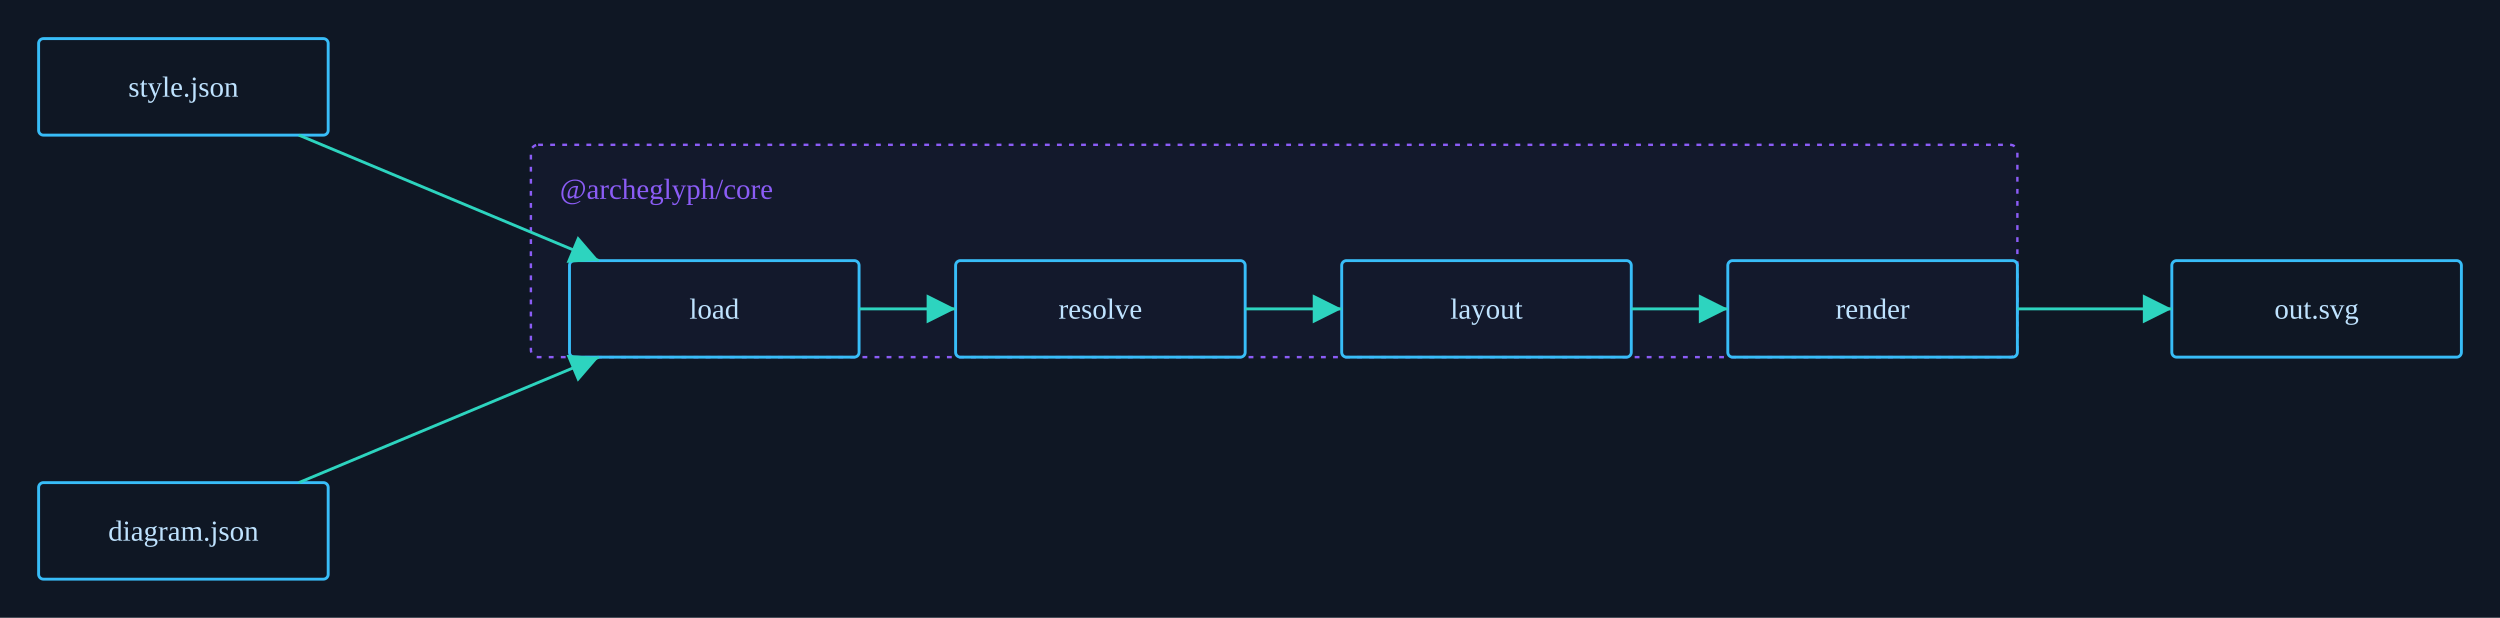
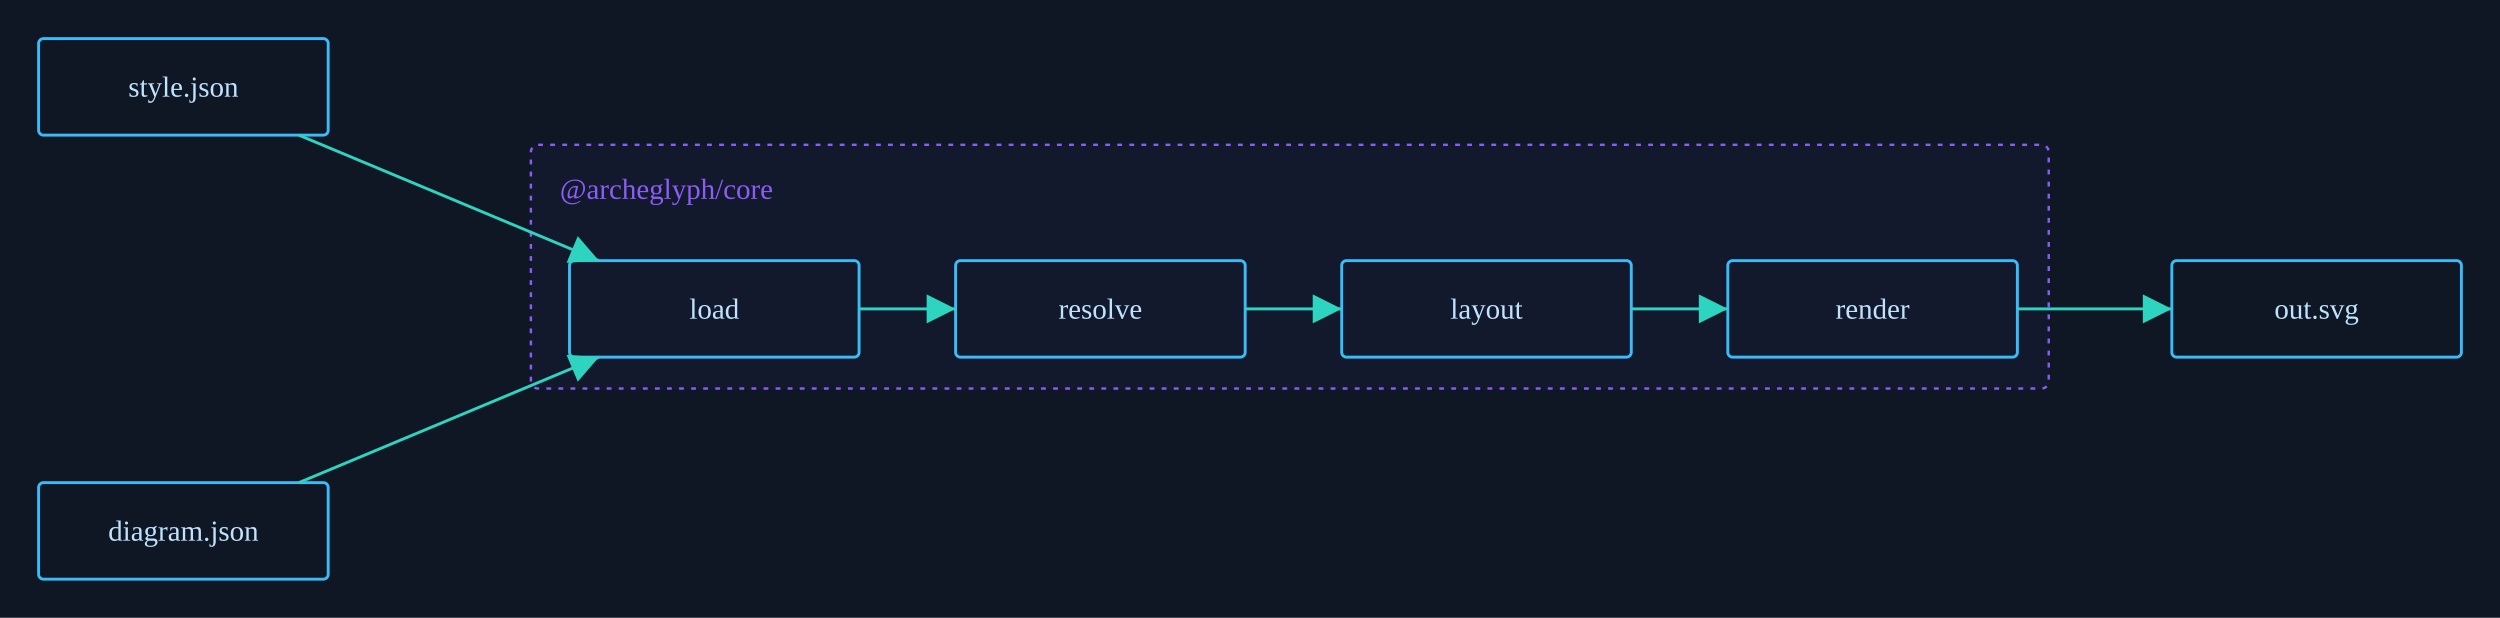
<svg xmlns="http://www.w3.org/2000/svg" viewBox="0.00 0.00 1036.00 256.00" width="1036.00" height="256.00">
  <defs>
    <marker id="ah-filled" markerWidth="10" markerHeight="10" refX="10" refY="5" orient="auto">
      <path d="M0,0 L10,5 L0,10 Z" fill="context-stroke" stroke="none" />
    </marker>
  </defs>
  <rect x="0.00" y="0.00" width="1036.00" height="256.00" fill="#0f1724" />
  <g id="group-core" data-element-id="core" data-kind="group">
-     <rect x="220.00" y="60.00" width="616.00" height="88.00" rx="3.00" fill="#8b5cf6" fill-opacity="0.04" stroke="#8b5cf6" stroke-width="1.00" stroke-dasharray="2,3" />
+     <rect x="220.00" y="60.00" width="629.00" height="101.00" rx="3.00" fill="#8b5cf6" fill-opacity="0.04" stroke="#8b5cf6" stroke-width="1.00" stroke-dasharray="2,3" />
    <text x="232.00" y="82.40" text-anchor="start" fill="#8b5cf6">
      <tspan x="232.00" dy="0">@archeglyph/core</tspan>
    </text>
  </g>
  <g id="node-diagram" data-element-id="diagram" data-kind="node">
    <rect x="16.00" y="200.00" width="120.00" height="40.00" rx="2.00" fill="#122238" fill-opacity="0.00" stroke="#38bdf8" stroke-width="1.20" />
    <text x="76.00" y="220.00" text-anchor="middle" dominant-baseline="central" fill="#bfe3ff">
      <tspan x="76.00" dy="0">diagram.json</tspan>
    </text>
  </g>
  <g id="node-layout" data-element-id="layout" data-kind="node">
    <rect x="556.00" y="108.00" width="120.00" height="40.00" rx="2.00" fill="#122238" fill-opacity="0.00" stroke="#38bdf8" stroke-width="1.20" />
    <text x="616.00" y="128.00" text-anchor="middle" dominant-baseline="central" fill="#bfe3ff">
      <tspan x="616.00" dy="0">layout</tspan>
    </text>
  </g>
  <g id="node-load" data-element-id="load" data-kind="node">
    <rect x="236.00" y="108.00" width="120.00" height="40.00" rx="2.00" fill="#122238" fill-opacity="0.00" stroke="#38bdf8" stroke-width="1.20" />
    <text x="296.00" y="128.00" text-anchor="middle" dominant-baseline="central" fill="#bfe3ff">
      <tspan x="296.00" dy="0">load</tspan>
    </text>
  </g>
  <g id="node-render" data-element-id="render" data-kind="node">
    <rect x="716.00" y="108.00" width="120.00" height="40.00" rx="2.00" fill="#122238" fill-opacity="0.00" stroke="#38bdf8" stroke-width="1.20" />
    <text x="776.00" y="128.00" text-anchor="middle" dominant-baseline="central" fill="#bfe3ff">
      <tspan x="776.00" dy="0">render</tspan>
    </text>
  </g>
  <g id="node-resolve" data-element-id="resolve" data-kind="node">
    <rect x="396.00" y="108.00" width="120.00" height="40.00" rx="2.00" fill="#122238" fill-opacity="0.00" stroke="#38bdf8" stroke-width="1.20" />
    <text x="456.00" y="128.00" text-anchor="middle" dominant-baseline="central" fill="#bfe3ff">
      <tspan x="456.00" dy="0">resolve</tspan>
    </text>
  </g>
  <g id="node-stylesheet" data-element-id="stylesheet" data-kind="node">
    <rect x="16.00" y="16.00" width="120.00" height="40.00" rx="2.00" fill="#122238" fill-opacity="0.00" stroke="#38bdf8" stroke-width="1.20" />
    <text x="76.00" y="36.00" text-anchor="middle" dominant-baseline="central" fill="#bfe3ff">
      <tspan x="76.00" dy="0">style.json</tspan>
    </text>
  </g>
  <g id="node-svg" data-element-id="svg" data-kind="node">
    <rect x="900.00" y="108.00" width="120.00" height="40.00" rx="2.00" fill="#122238" fill-opacity="0.00" stroke="#38bdf8" stroke-width="1.20" />
    <text x="960.00" y="128.00" text-anchor="middle" dominant-baseline="central" fill="#bfe3ff">
      <tspan x="960.00" dy="0">out.svg</tspan>
    </text>
  </g>
  <g id="edge-diagram__load" data-element-id="diagram__load" data-kind="edge">
    <path d="M 123.83,200.00 L 248.17,148.00" fill="none" stroke="transparent" stroke-width="12" style="pointer-events: stroke" />
    <path d="M 123.83,200.00 L 248.17,148.00" fill="none" stroke="#2dd4bf" stroke-width="1.20" marker-end="url(#ah-filled)" />
  </g>
  <g id="edge-layout__render" data-element-id="layout__render" data-kind="edge">
    <path d="M 676.00,128.00 L 716.00,128.00" fill="none" stroke="transparent" stroke-width="12" style="pointer-events: stroke" />
    <path d="M 676.00,128.00 L 716.00,128.00" fill="none" stroke="#2dd4bf" stroke-width="1.20" marker-end="url(#ah-filled)" />
  </g>
  <g id="edge-load__resolve" data-element-id="load__resolve" data-kind="edge">
    <path d="M 356.00,128.00 L 396.00,128.00" fill="none" stroke="transparent" stroke-width="12" style="pointer-events: stroke" />
    <path d="M 356.00,128.00 L 396.00,128.00" fill="none" stroke="#2dd4bf" stroke-width="1.20" marker-end="url(#ah-filled)" />
  </g>
  <g id="edge-render__svg" data-element-id="render__svg" data-kind="edge">
    <path d="M 836.00,128.00 L 900.00,128.00" fill="none" stroke="transparent" stroke-width="12" style="pointer-events: stroke" />
    <path d="M 836.00,128.00 L 900.00,128.00" fill="none" stroke="#2dd4bf" stroke-width="1.20" marker-end="url(#ah-filled)" />
  </g>
  <g id="edge-resolve__layout" data-element-id="resolve__layout" data-kind="edge">
    <path d="M 516.00,128.00 L 556.00,128.00" fill="none" stroke="transparent" stroke-width="12" style="pointer-events: stroke" />
    <path d="M 516.00,128.00 L 556.00,128.00" fill="none" stroke="#2dd4bf" stroke-width="1.20" marker-end="url(#ah-filled)" />
  </g>
  <g id="edge-stylesheet__load" data-element-id="stylesheet__load" data-kind="edge">
    <path d="M 123.83,56.00 L 248.17,108.00" fill="none" stroke="transparent" stroke-width="12" style="pointer-events: stroke" />
    <path d="M 123.83,56.00 L 248.17,108.00" fill="none" stroke="#2dd4bf" stroke-width="1.20" marker-end="url(#ah-filled)" />
  </g>
</svg>
